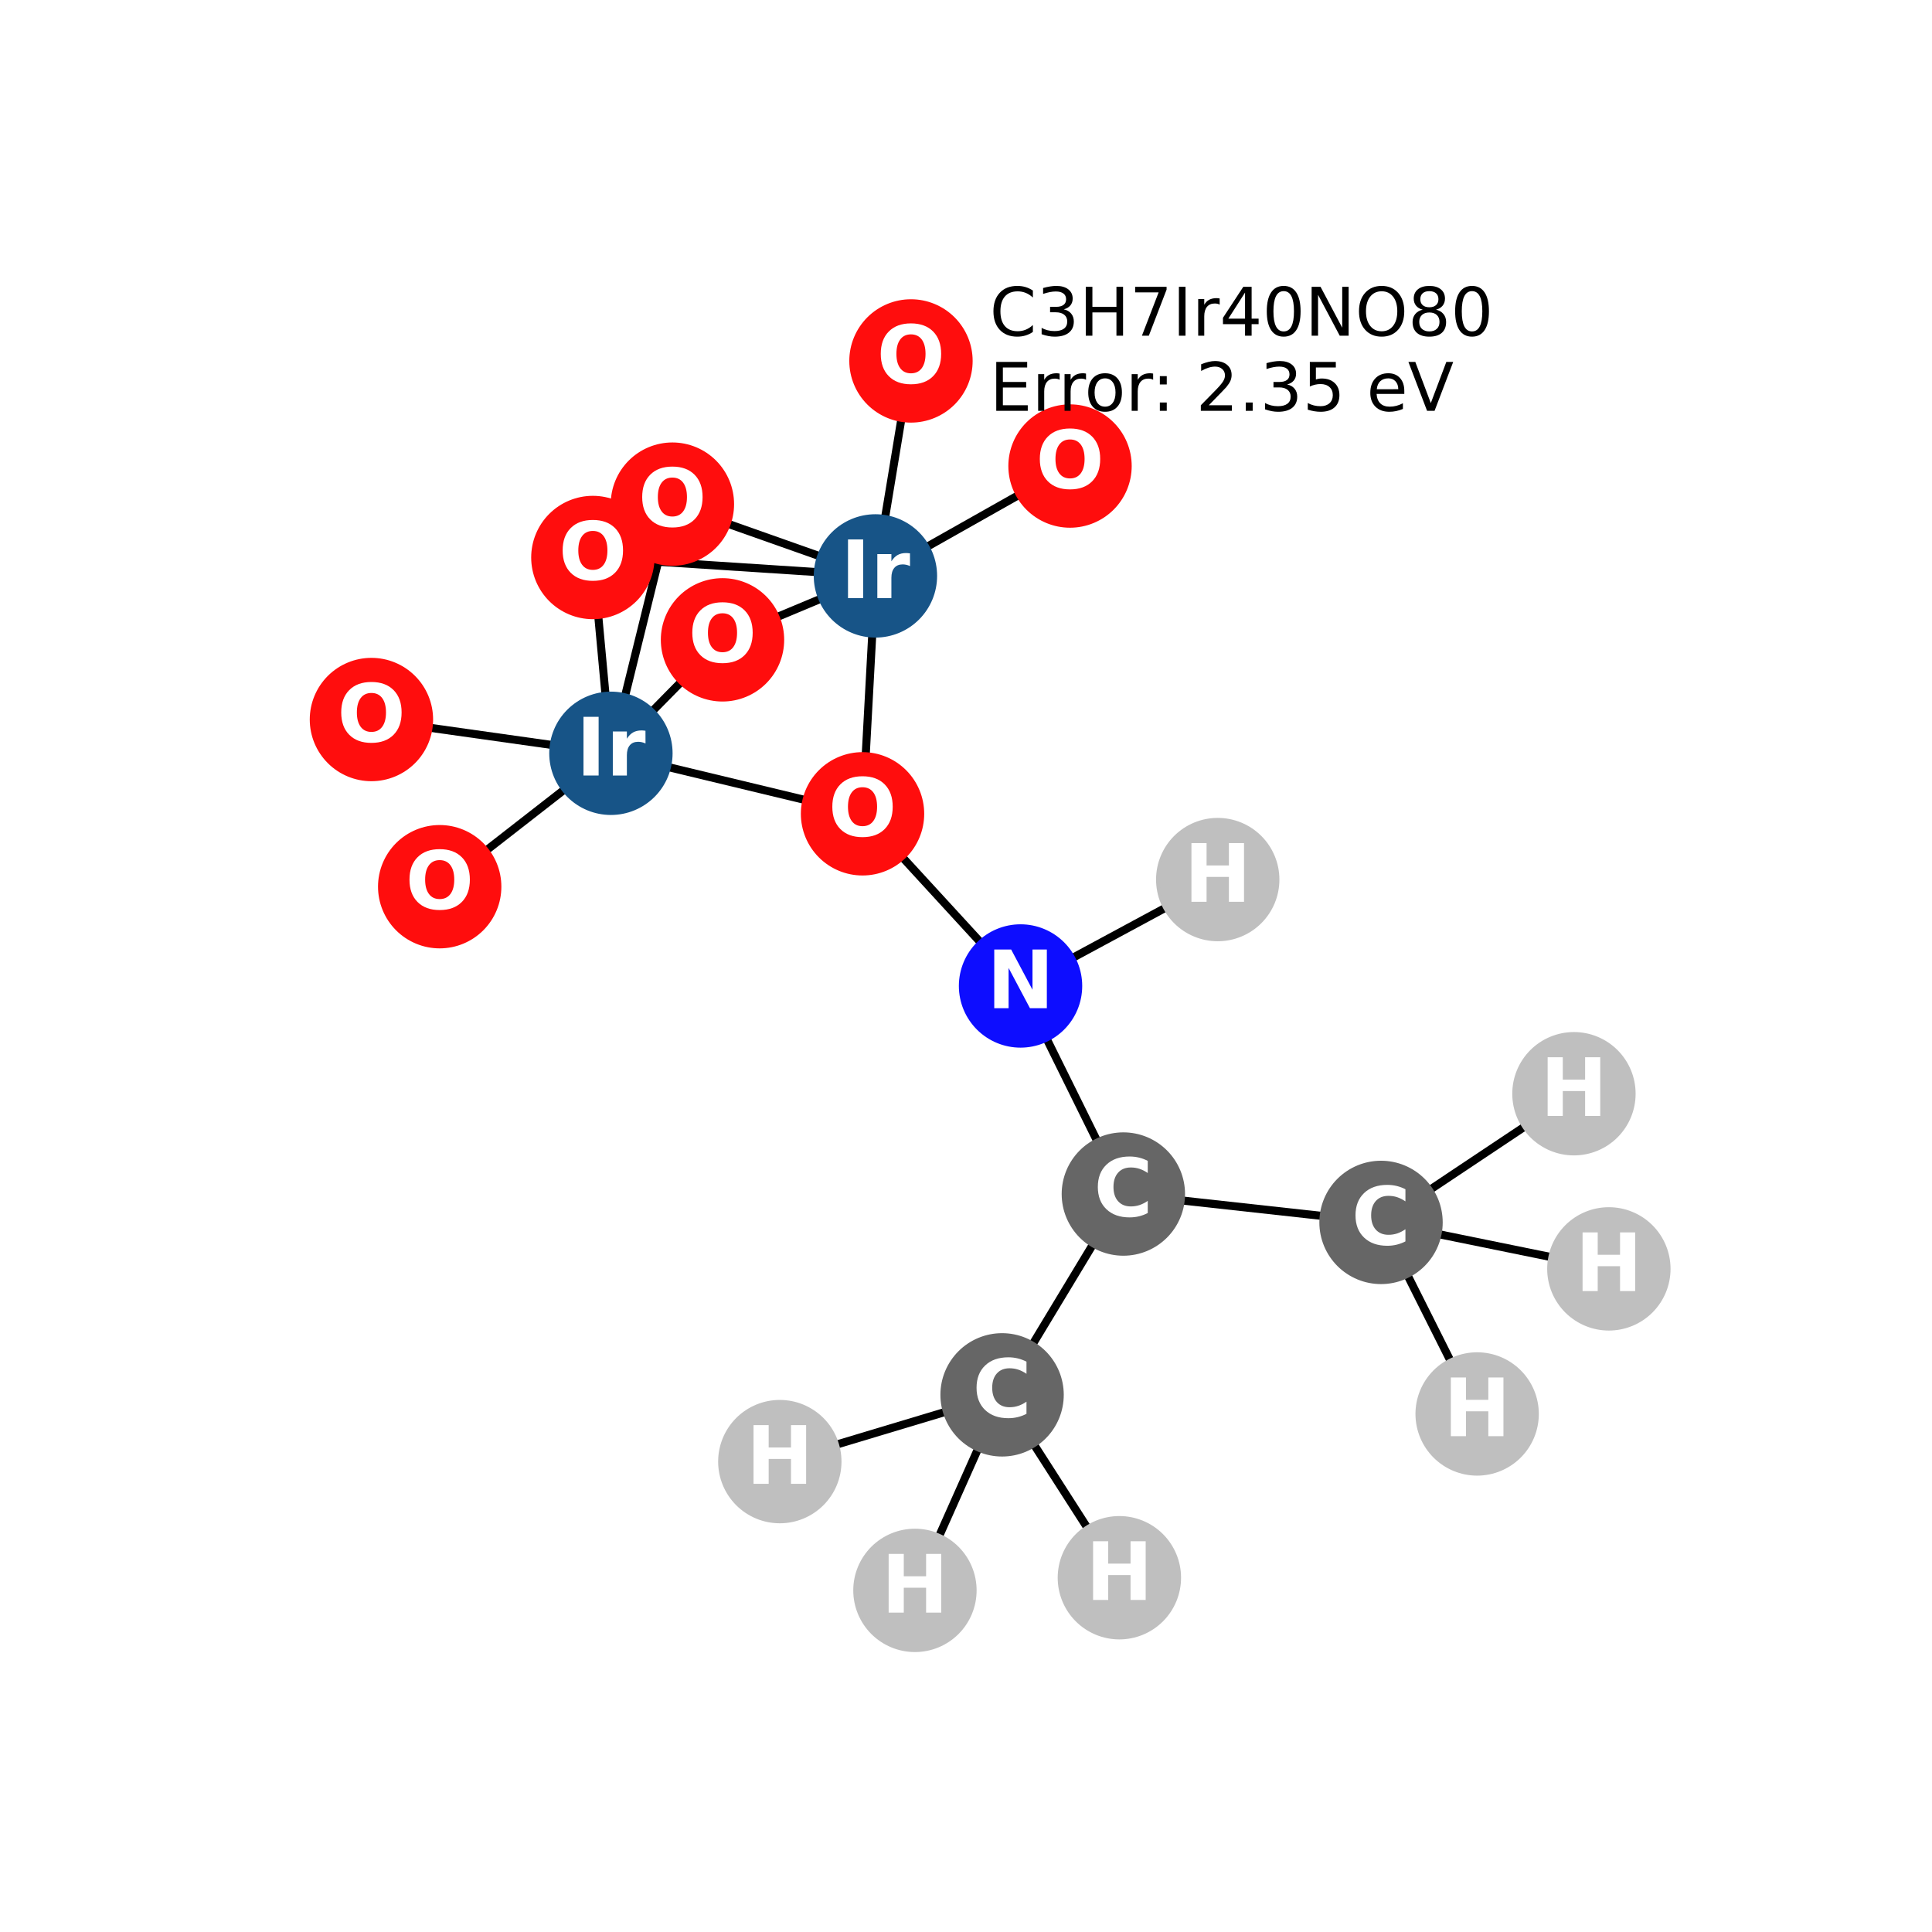
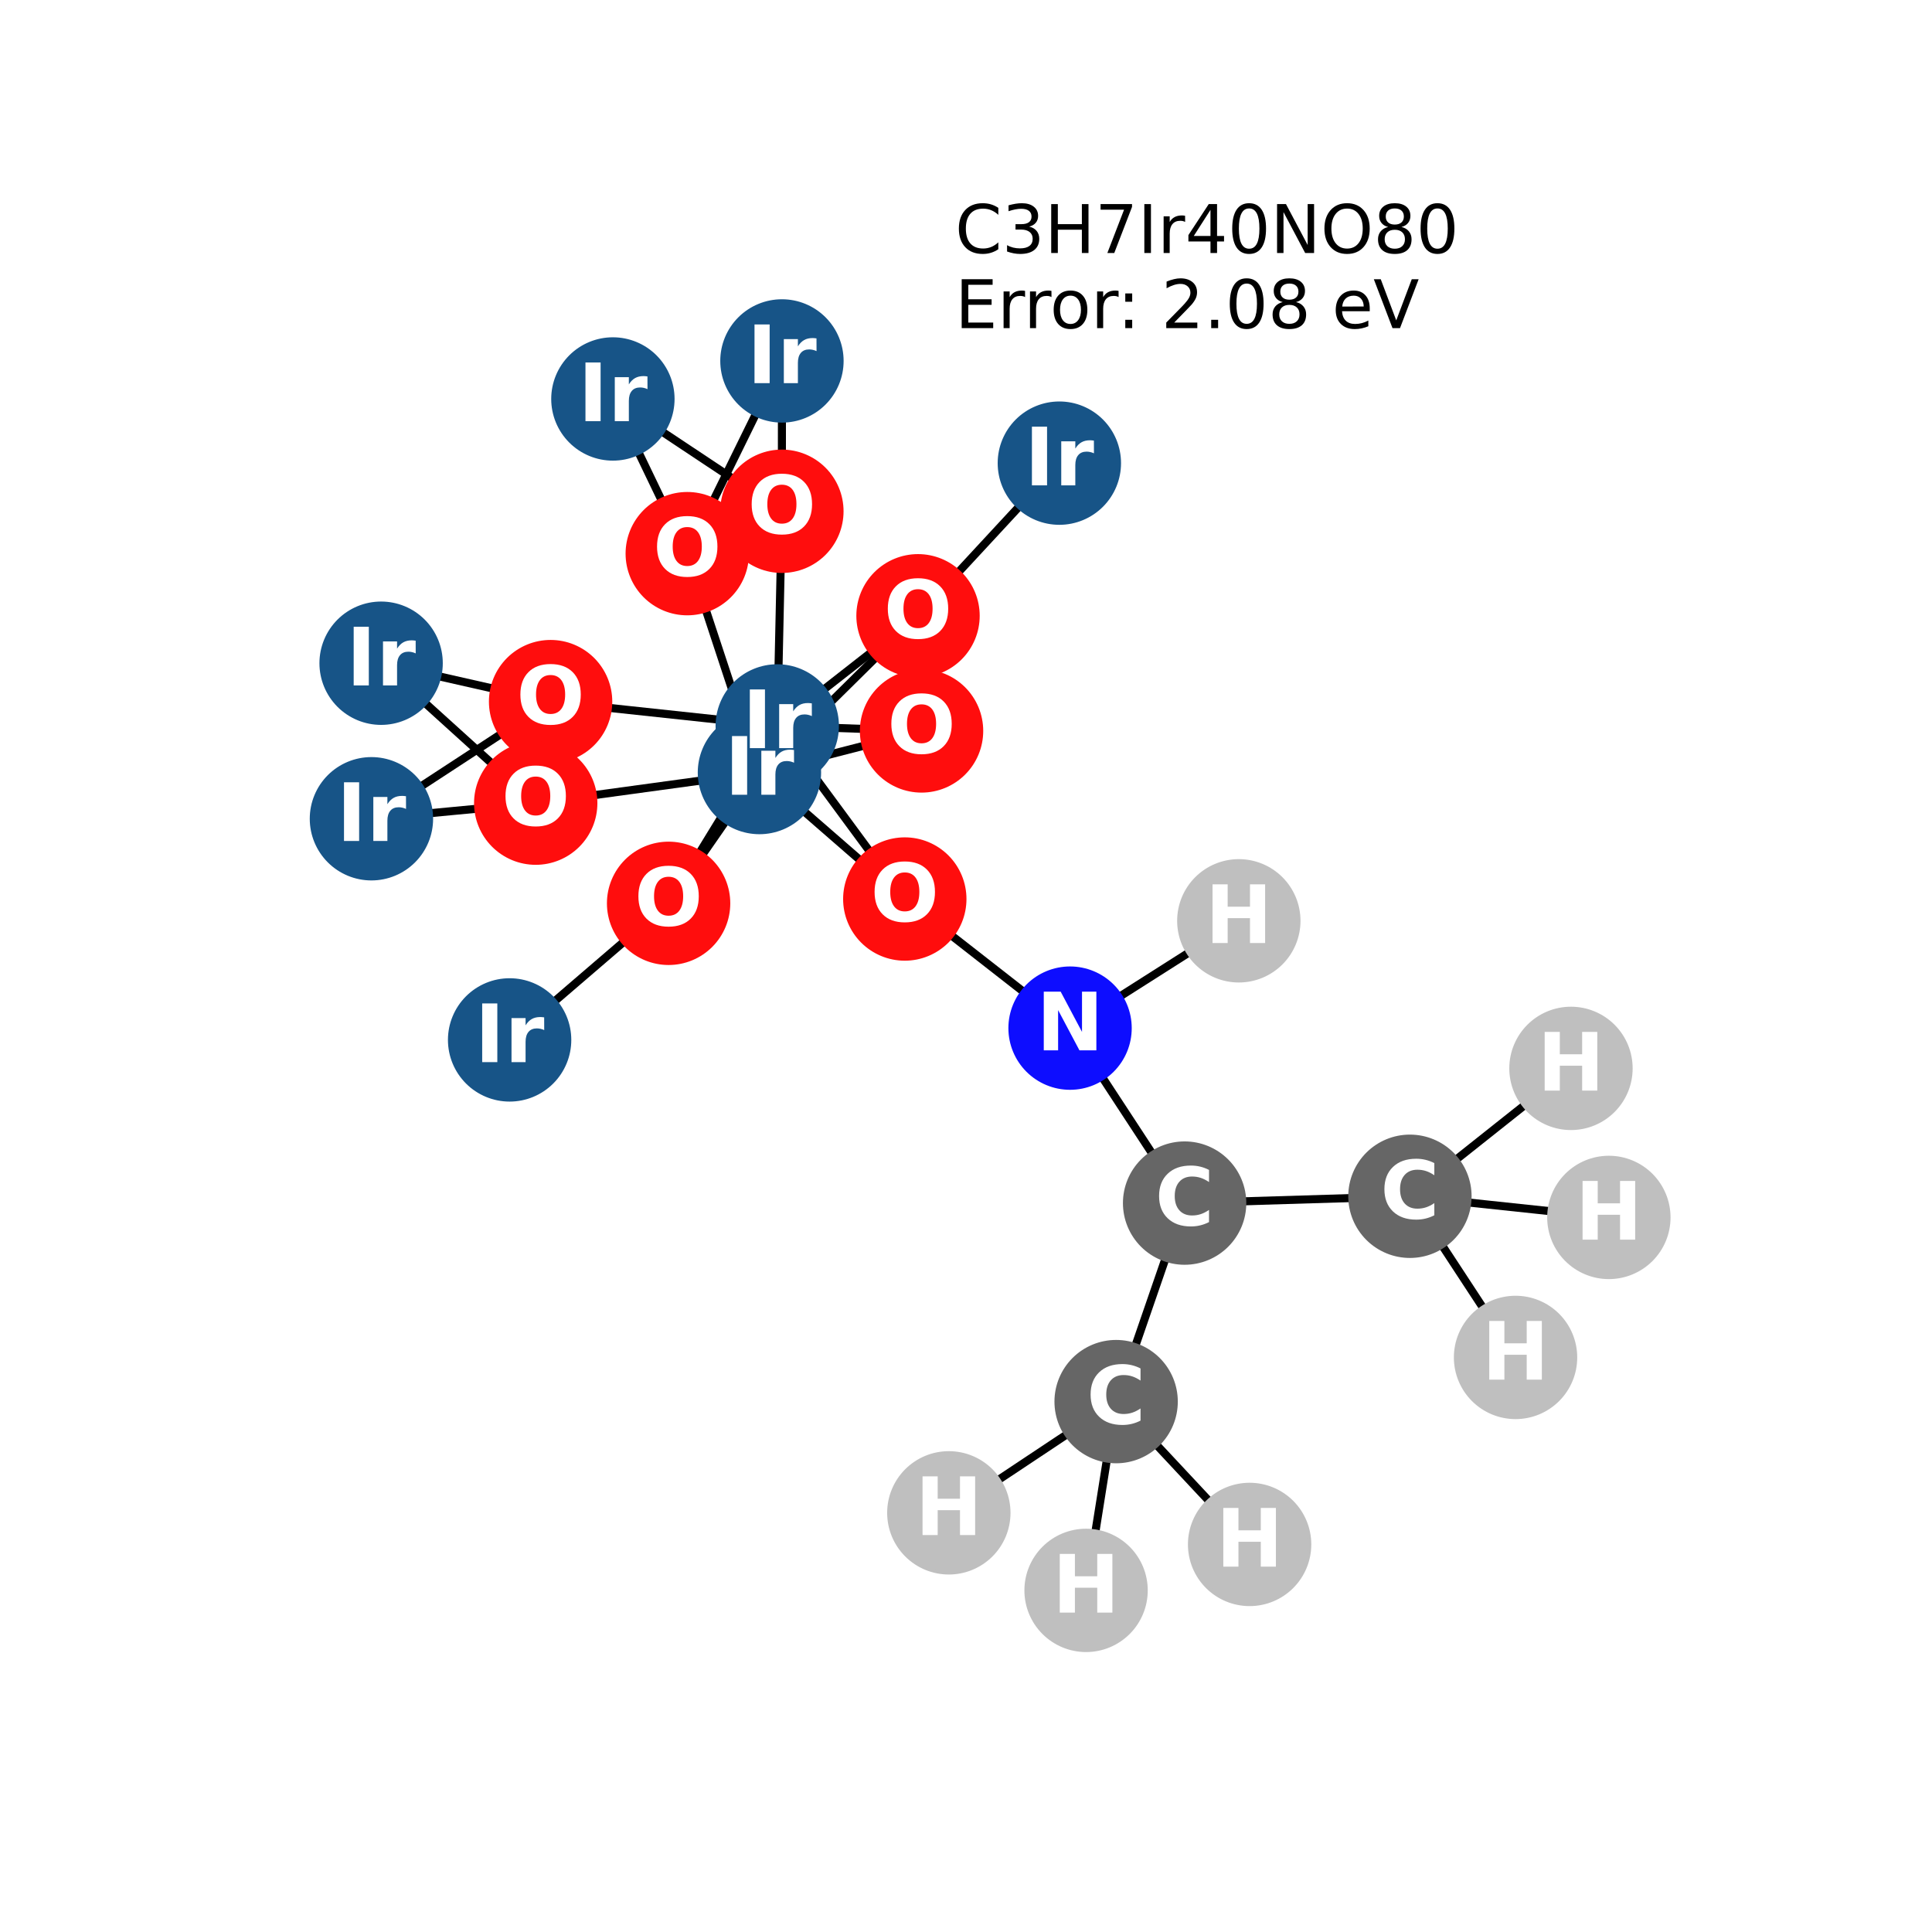
<svg xmlns="http://www.w3.org/2000/svg" xmlns:xlink="http://www.w3.org/1999/xlink" width="288pt" height="288pt" viewBox="0 0 288 288" version="1.1">
  <defs>
    <style type="text/css">*{stroke-linejoin: round; stroke-linecap: butt}</style>
  </defs>
  <g id="figure_1">
    <g id="patch_1">
      <path d="M 0 288  L 288 288  L 288 0  L 0 0  z " style="fill: #ffffff" />
    </g>
    <g id="axes_1">
      <g id="LineCollection_1">
-         <path d="M 234.625 163.04  L 205.868 182.223  " clip-path="url(#pa6d173b5b1)" style="fill: none; stroke: #000000; stroke-width: 1.2" />
-         <path d="M 152.13 146.977  L 128.576 121.313  " clip-path="url(#pa6d173b5b1)" style="fill: none; stroke: #000000; stroke-width: 1.2" />
-         <path d="M 152.13 146.977  L 167.457 177.993  " clip-path="url(#pa6d173b5b1)" style="fill: none; stroke: #000000; stroke-width: 1.2" />
-         <path d="M 152.13 146.977  L 181.525 131.117  " clip-path="url(#pa6d173b5b1)" style="fill: none; stroke: #000000; stroke-width: 1.2" />
-         <path d="M 100.234 75.151  L 130.499 85.85  " clip-path="url(#pa6d173b5b1)" style="fill: none; stroke: #000000; stroke-width: 1.2" />
-         <path d="M 100.234 75.151  L 91.068 112.293  " clip-path="url(#pa6d173b5b1)" style="fill: none; stroke: #000000; stroke-width: 1.2" />
-         <path d="M 107.702 95.381  L 130.499 85.85  " clip-path="url(#pa6d173b5b1)" style="fill: none; stroke: #000000; stroke-width: 1.2" />
-         <path d="M 107.702 95.381  L 91.068 112.293  " clip-path="url(#pa6d173b5b1)" style="fill: none; stroke: #000000; stroke-width: 1.2" />
-         <path d="M 135.797 53.804  L 130.499 85.85  " clip-path="url(#pa6d173b5b1)" style="fill: none; stroke: #000000; stroke-width: 1.2" />
-         <path d="M 130.499 85.85  L 159.507 69.472  " clip-path="url(#pa6d173b5b1)" style="fill: none; stroke: #000000; stroke-width: 1.2" />
-         <path d="M 130.499 85.85  L 88.377 83.106  " clip-path="url(#pa6d173b5b1)" style="fill: none; stroke: #000000; stroke-width: 1.2" />
-         <path d="M 130.499 85.85  L 128.576 121.313  " clip-path="url(#pa6d173b5b1)" style="fill: none; stroke: #000000; stroke-width: 1.2" />
-         <path d="M 55.369 107.259  L 91.068 112.293  " clip-path="url(#pa6d173b5b1)" style="fill: none; stroke: #000000; stroke-width: 1.2" />
-         <path d="M 91.068 112.293  L 88.377 83.106  " clip-path="url(#pa6d173b5b1)" style="fill: none; stroke: #000000; stroke-width: 1.2" />
-         <path d="M 91.068 112.293  L 128.576 121.313  " clip-path="url(#pa6d173b5b1)" style="fill: none; stroke: #000000; stroke-width: 1.2" />
-         <path d="M 91.068 112.293  L 65.544 132.179  " clip-path="url(#pa6d173b5b1)" style="fill: none; stroke: #000000; stroke-width: 1.2" />
-         <path d="M 167.457 177.993  L 149.379 207.927  " clip-path="url(#pa6d173b5b1)" style="fill: none; stroke: #000000; stroke-width: 1.2" />
-         <path d="M 167.457 177.993  L 205.868 182.223  " clip-path="url(#pa6d173b5b1)" style="fill: none; stroke: #000000; stroke-width: 1.2" />
-         <path d="M 149.379 207.927  L 116.246 217.88  " clip-path="url(#pa6d173b5b1)" style="fill: none; stroke: #000000; stroke-width: 1.2" />
-         <path d="M 149.379 207.927  L 136.388 237.076  " clip-path="url(#pa6d173b5b1)" style="fill: none; stroke: #000000; stroke-width: 1.2" />
-         <path d="M 149.379 207.927  L 166.863 235.19  " clip-path="url(#pa6d173b5b1)" style="fill: none; stroke: #000000; stroke-width: 1.2" />
-         <path d="M 205.868 182.223  L 220.195 210.777  " clip-path="url(#pa6d173b5b1)" style="fill: none; stroke: #000000; stroke-width: 1.2" />
-         <path d="M 205.868 182.223  L 239.831 189.149  " clip-path="url(#pa6d173b5b1)" style="fill: none; stroke: #000000; stroke-width: 1.2" />
+         <path d="M 234.182 159.262  L 210.176 178.327  " clip-path="url(#pff1f8da756)" style="fill: none; stroke: #000000; stroke-width: 1.2" />
+         <path d="M 159.512 153.262  L 134.876 134.016  " clip-path="url(#pff1f8da756)" style="fill: none; stroke: #000000; stroke-width: 1.2" />
+         <path d="M 159.512 153.262  L 176.588 179.343  " clip-path="url(#pff1f8da756)" style="fill: none; stroke: #000000; stroke-width: 1.2" />
+         <path d="M 159.512 153.262  L 184.669 137.264  " clip-path="url(#pff1f8da756)" style="fill: none; stroke: #000000; stroke-width: 1.2" />
+         <path d="M 136.848 91.793  L 157.916 69.04  " clip-path="url(#pff1f8da756)" style="fill: none; stroke: #000000; stroke-width: 1.2" />
+         <path d="M 136.848 91.793  L 115.864 108.212  " clip-path="url(#pff1f8da756)" style="fill: none; stroke: #000000; stroke-width: 1.2" />
+         <path d="M 136.848 91.793  L 113.207 115.161  " clip-path="url(#pff1f8da756)" style="fill: none; stroke: #000000; stroke-width: 1.2" />
+         <path d="M 116.563 53.804  L 116.554 76.215  " clip-path="url(#pff1f8da756)" style="fill: none; stroke: #000000; stroke-width: 1.2" />
+         <path d="M 116.563 53.804  L 102.448 82.532  " clip-path="url(#pff1f8da756)" style="fill: none; stroke: #000000; stroke-width: 1.2" />
+         <path d="M 137.374 108.959  L 115.864 108.212  " clip-path="url(#pff1f8da756)" style="fill: none; stroke: #000000; stroke-width: 1.2" />
+         <path d="M 137.374 108.959  L 113.207 115.161  " clip-path="url(#pff1f8da756)" style="fill: none; stroke: #000000; stroke-width: 1.2" />
+         <path d="M 56.812 98.865  L 82.076 104.589  " clip-path="url(#pff1f8da756)" style="fill: none; stroke: #000000; stroke-width: 1.2" />
+         <path d="M 56.812 98.865  L 79.858 119.724  " clip-path="url(#pff1f8da756)" style="fill: none; stroke: #000000; stroke-width: 1.2" />
+         <path d="M 82.076 104.589  L 115.864 108.212  " clip-path="url(#pff1f8da756)" style="fill: none; stroke: #000000; stroke-width: 1.2" />
+         <path d="M 82.076 104.589  L 55.369 122.051  " clip-path="url(#pff1f8da756)" style="fill: none; stroke: #000000; stroke-width: 1.2" />
+         <path d="M 115.864 108.212  L 116.554 76.215  " clip-path="url(#pff1f8da756)" style="fill: none; stroke: #000000; stroke-width: 1.2" />
+         <path d="M 115.864 108.212  L 99.667 134.658  " clip-path="url(#pff1f8da756)" style="fill: none; stroke: #000000; stroke-width: 1.2" />
+         <path d="M 115.864 108.212  L 134.876 134.016  " clip-path="url(#pff1f8da756)" style="fill: none; stroke: #000000; stroke-width: 1.2" />
+         <path d="M 91.363 59.473  L 116.554 76.215  " clip-path="url(#pff1f8da756)" style="fill: none; stroke: #000000; stroke-width: 1.2" />
+         <path d="M 91.363 59.473  L 102.448 82.532  " clip-path="url(#pff1f8da756)" style="fill: none; stroke: #000000; stroke-width: 1.2" />
+         <path d="M 102.448 82.532  L 113.207 115.161  " clip-path="url(#pff1f8da756)" style="fill: none; stroke: #000000; stroke-width: 1.2" />
+         <path d="M 75.968 155.018  L 99.667 134.658  " clip-path="url(#pff1f8da756)" style="fill: none; stroke: #000000; stroke-width: 1.2" />
+         <path d="M 55.369 122.051  L 79.858 119.724  " clip-path="url(#pff1f8da756)" style="fill: none; stroke: #000000; stroke-width: 1.2" />
+         <path d="M 113.207 115.161  L 99.667 134.658  " clip-path="url(#pff1f8da756)" style="fill: none; stroke: #000000; stroke-width: 1.2" />
+         <path d="M 113.207 115.161  L 134.876 134.016  " clip-path="url(#pff1f8da756)" style="fill: none; stroke: #000000; stroke-width: 1.2" />
+         <path d="M 113.207 115.161  L 79.858 119.724  " clip-path="url(#pff1f8da756)" style="fill: none; stroke: #000000; stroke-width: 1.2" />
+         <path d="M 176.588 179.343  L 166.379 208.936  " clip-path="url(#pff1f8da756)" style="fill: none; stroke: #000000; stroke-width: 1.2" />
+         <path d="M 176.588 179.343  L 210.176 178.327  " clip-path="url(#pff1f8da756)" style="fill: none; stroke: #000000; stroke-width: 1.2" />
+         <path d="M 166.379 208.936  L 141.441 225.517  " clip-path="url(#pff1f8da756)" style="fill: none; stroke: #000000; stroke-width: 1.2" />
+         <path d="M 166.379 208.936  L 161.899 237.076  " clip-path="url(#pff1f8da756)" style="fill: none; stroke: #000000; stroke-width: 1.2" />
+         <path d="M 166.379 208.936  L 186.277 230.226  " clip-path="url(#pff1f8da756)" style="fill: none; stroke: #000000; stroke-width: 1.2" />
+         <path d="M 210.176 178.327  L 225.92 202.35  " clip-path="url(#pff1f8da756)" style="fill: none; stroke: #000000; stroke-width: 1.2" />
+         <path d="M 210.176 178.327  L 239.831 181.48  " clip-path="url(#pff1f8da756)" style="fill: none; stroke: #000000; stroke-width: 1.2" />
      </g>
      <g id="PathCollection_1">
        <defs>
-           <path id="C0_0_21305df668" d="M 0 8.944  C 2.372 8.944 4.647 8.002 6.325 6.325  C 8.002 4.647 8.944 2.372 8.944 -0  C 8.944 -2.372 8.002 -4.647 6.325 -6.325  C 4.647 -8.002 2.372 -8.944 0 -8.944  C -2.372 -8.944 -4.647 -8.002 -6.325 -6.325  C -8.002 -4.647 -8.944 -2.372 -8.944 0  C -8.944 2.372 -8.002 4.647 -6.325 6.325  C -4.647 8.002 -2.372 8.944 0 8.944  z " />
+           <path id="C0_0_b7a4afcf08" d="M 0 8.944  C 2.372 8.944 4.647 8.002 6.325 6.325  C 8.002 4.647 8.944 2.372 8.944 -0  C 8.944 -2.372 8.002 -4.647 6.325 -6.325  C 4.647 -8.002 2.372 -8.944 0 -8.944  C -2.372 -8.944 -4.647 -8.002 -6.325 -6.325  C -8.002 -4.647 -8.944 -2.372 -8.944 0  C -8.944 2.372 -8.002 4.647 -6.325 6.325  C -4.647 8.002 -2.372 8.944 0 8.944  z " />
        </defs>
-         <g clip-path="url(#pa6d173b5b1)">
-           <use xlink:href="#C0_0_21305df668" x="234.625" y="163.04" style="fill: #bfbfbf; stroke: #bfbfbf; stroke-width: 0.5" />
-         </g>
-         <g clip-path="url(#pa6d173b5b1)">
-           <use xlink:href="#C0_0_21305df668" x="152.13" y="146.977" style="fill: #0d0dff; stroke: #0d0dff; stroke-width: 0.5" />
-         </g>
-         <g clip-path="url(#pa6d173b5b1)">
-           <use xlink:href="#C0_0_21305df668" x="181.525" y="131.117" style="fill: #bfbfbf; stroke: #bfbfbf; stroke-width: 0.5" />
-         </g>
-         <g clip-path="url(#pa6d173b5b1)">
-           <use xlink:href="#C0_0_21305df668" x="100.234" y="75.151" style="fill: #ff0d0d; stroke: #ff0d0d; stroke-width: 0.5" />
-         </g>
-         <g clip-path="url(#pa6d173b5b1)">
-           <use xlink:href="#C0_0_21305df668" x="107.702" y="95.381" style="fill: #ff0d0d; stroke: #ff0d0d; stroke-width: 0.5" />
-         </g>
-         <g clip-path="url(#pa6d173b5b1)">
-           <use xlink:href="#C0_0_21305df668" x="135.797" y="53.804" style="fill: #ff0d0d; stroke: #ff0d0d; stroke-width: 0.5" />
-         </g>
-         <g clip-path="url(#pa6d173b5b1)">
-           <use xlink:href="#C0_0_21305df668" x="130.499" y="85.85" style="fill: #175487; stroke: #175487; stroke-width: 0.5" />
-         </g>
-         <g clip-path="url(#pa6d173b5b1)">
-           <use xlink:href="#C0_0_21305df668" x="55.369" y="107.259" style="fill: #ff0d0d; stroke: #ff0d0d; stroke-width: 0.5" />
-         </g>
-         <g clip-path="url(#pa6d173b5b1)">
-           <use xlink:href="#C0_0_21305df668" x="91.068" y="112.293" style="fill: #175487; stroke: #175487; stroke-width: 0.5" />
-         </g>
-         <g clip-path="url(#pa6d173b5b1)">
-           <use xlink:href="#C0_0_21305df668" x="88.377" y="83.106" style="fill: #ff0d0d; stroke: #ff0d0d; stroke-width: 0.5" />
-         </g>
-         <g clip-path="url(#pa6d173b5b1)">
-           <use xlink:href="#C0_0_21305df668" x="128.576" y="121.313" style="fill: #ff0d0d; stroke: #ff0d0d; stroke-width: 0.5" />
-         </g>
-         <g clip-path="url(#pa6d173b5b1)">
-           <use xlink:href="#C0_0_21305df668" x="159.507" y="69.472" style="fill: #ff0d0d; stroke: #ff0d0d; stroke-width: 0.5" />
-         </g>
-         <g clip-path="url(#pa6d173b5b1)">
-           <use xlink:href="#C0_0_21305df668" x="65.544" y="132.179" style="fill: #ff0d0d; stroke: #ff0d0d; stroke-width: 0.5" />
-         </g>
-         <g clip-path="url(#pa6d173b5b1)">
-           <use xlink:href="#C0_0_21305df668" x="167.457" y="177.993" style="fill: #666666; stroke: #666666; stroke-width: 0.5" />
-         </g>
-         <g clip-path="url(#pa6d173b5b1)">
-           <use xlink:href="#C0_0_21305df668" x="149.379" y="207.927" style="fill: #666666; stroke: #666666; stroke-width: 0.5" />
-         </g>
-         <g clip-path="url(#pa6d173b5b1)">
-           <use xlink:href="#C0_0_21305df668" x="205.868" y="182.223" style="fill: #666666; stroke: #666666; stroke-width: 0.5" />
-         </g>
-         <g clip-path="url(#pa6d173b5b1)">
-           <use xlink:href="#C0_0_21305df668" x="116.246" y="217.88" style="fill: #bfbfbf; stroke: #bfbfbf; stroke-width: 0.5" />
-         </g>
-         <g clip-path="url(#pa6d173b5b1)">
-           <use xlink:href="#C0_0_21305df668" x="136.388" y="237.076" style="fill: #bfbfbf; stroke: #bfbfbf; stroke-width: 0.5" />
-         </g>
-         <g clip-path="url(#pa6d173b5b1)">
-           <use xlink:href="#C0_0_21305df668" x="166.863" y="235.19" style="fill: #bfbfbf; stroke: #bfbfbf; stroke-width: 0.5" />
-         </g>
-         <g clip-path="url(#pa6d173b5b1)">
-           <use xlink:href="#C0_0_21305df668" x="220.195" y="210.777" style="fill: #bfbfbf; stroke: #bfbfbf; stroke-width: 0.5" />
-         </g>
-         <g clip-path="url(#pa6d173b5b1)">
-           <use xlink:href="#C0_0_21305df668" x="239.831" y="189.149" style="fill: #bfbfbf; stroke: #bfbfbf; stroke-width: 0.5" />
+         <g clip-path="url(#pff1f8da756)">
+           <use xlink:href="#C0_0_b7a4afcf08" x="234.182" y="159.262" style="fill: #bfbfbf; stroke: #bfbfbf; stroke-width: 0.5" />
+         </g>
+         <g clip-path="url(#pff1f8da756)">
+           <use xlink:href="#C0_0_b7a4afcf08" x="159.512" y="153.262" style="fill: #0d0dff; stroke: #0d0dff; stroke-width: 0.5" />
+         </g>
+         <g clip-path="url(#pff1f8da756)">
+           <use xlink:href="#C0_0_b7a4afcf08" x="184.669" y="137.264" style="fill: #bfbfbf; stroke: #bfbfbf; stroke-width: 0.5" />
+         </g>
+         <g clip-path="url(#pff1f8da756)">
+           <use xlink:href="#C0_0_b7a4afcf08" x="136.848" y="91.793" style="fill: #ff0d0d; stroke: #ff0d0d; stroke-width: 0.5" />
+         </g>
+         <g clip-path="url(#pff1f8da756)">
+           <use xlink:href="#C0_0_b7a4afcf08" x="116.563" y="53.804" style="fill: #175487; stroke: #175487; stroke-width: 0.5" />
+         </g>
+         <g clip-path="url(#pff1f8da756)">
+           <use xlink:href="#C0_0_b7a4afcf08" x="137.374" y="108.959" style="fill: #ff0d0d; stroke: #ff0d0d; stroke-width: 0.5" />
+         </g>
+         <g clip-path="url(#pff1f8da756)">
+           <use xlink:href="#C0_0_b7a4afcf08" x="157.916" y="69.04" style="fill: #175487; stroke: #175487; stroke-width: 0.5" />
+         </g>
+         <g clip-path="url(#pff1f8da756)">
+           <use xlink:href="#C0_0_b7a4afcf08" x="56.812" y="98.865" style="fill: #175487; stroke: #175487; stroke-width: 0.5" />
+         </g>
+         <g clip-path="url(#pff1f8da756)">
+           <use xlink:href="#C0_0_b7a4afcf08" x="82.076" y="104.589" style="fill: #ff0d0d; stroke: #ff0d0d; stroke-width: 0.5" />
+         </g>
+         <g clip-path="url(#pff1f8da756)">
+           <use xlink:href="#C0_0_b7a4afcf08" x="115.864" y="108.212" style="fill: #175487; stroke: #175487; stroke-width: 0.5" />
+         </g>
+         <g clip-path="url(#pff1f8da756)">
+           <use xlink:href="#C0_0_b7a4afcf08" x="91.363" y="59.473" style="fill: #175487; stroke: #175487; stroke-width: 0.5" />
+         </g>
+         <g clip-path="url(#pff1f8da756)">
+           <use xlink:href="#C0_0_b7a4afcf08" x="102.448" y="82.532" style="fill: #ff0d0d; stroke: #ff0d0d; stroke-width: 0.5" />
+         </g>
+         <g clip-path="url(#pff1f8da756)">
+           <use xlink:href="#C0_0_b7a4afcf08" x="75.968" y="155.018" style="fill: #175487; stroke: #175487; stroke-width: 0.5" />
+         </g>
+         <g clip-path="url(#pff1f8da756)">
+           <use xlink:href="#C0_0_b7a4afcf08" x="55.369" y="122.051" style="fill: #175487; stroke: #175487; stroke-width: 0.5" />
+         </g>
+         <g clip-path="url(#pff1f8da756)">
+           <use xlink:href="#C0_0_b7a4afcf08" x="113.207" y="115.161" style="fill: #175487; stroke: #175487; stroke-width: 0.5" />
+         </g>
+         <g clip-path="url(#pff1f8da756)">
+           <use xlink:href="#C0_0_b7a4afcf08" x="99.667" y="134.658" style="fill: #ff0d0d; stroke: #ff0d0d; stroke-width: 0.5" />
+         </g>
+         <g clip-path="url(#pff1f8da756)">
+           <use xlink:href="#C0_0_b7a4afcf08" x="134.876" y="134.016" style="fill: #ff0d0d; stroke: #ff0d0d; stroke-width: 0.5" />
+         </g>
+         <g clip-path="url(#pff1f8da756)">
+           <use xlink:href="#C0_0_b7a4afcf08" x="116.554" y="76.215" style="fill: #ff0d0d; stroke: #ff0d0d; stroke-width: 0.5" />
+         </g>
+         <g clip-path="url(#pff1f8da756)">
+           <use xlink:href="#C0_0_b7a4afcf08" x="79.858" y="119.724" style="fill: #ff0d0d; stroke: #ff0d0d; stroke-width: 0.5" />
+         </g>
+         <g clip-path="url(#pff1f8da756)">
+           <use xlink:href="#C0_0_b7a4afcf08" x="176.588" y="179.343" style="fill: #666666; stroke: #666666; stroke-width: 0.5" />
+         </g>
+         <g clip-path="url(#pff1f8da756)">
+           <use xlink:href="#C0_0_b7a4afcf08" x="166.379" y="208.936" style="fill: #666666; stroke: #666666; stroke-width: 0.5" />
+         </g>
+         <g clip-path="url(#pff1f8da756)">
+           <use xlink:href="#C0_0_b7a4afcf08" x="210.176" y="178.327" style="fill: #666666; stroke: #666666; stroke-width: 0.5" />
+         </g>
+         <g clip-path="url(#pff1f8da756)">
+           <use xlink:href="#C0_0_b7a4afcf08" x="141.441" y="225.517" style="fill: #bfbfbf; stroke: #bfbfbf; stroke-width: 0.5" />
+         </g>
+         <g clip-path="url(#pff1f8da756)">
+           <use xlink:href="#C0_0_b7a4afcf08" x="161.899" y="237.076" style="fill: #bfbfbf; stroke: #bfbfbf; stroke-width: 0.5" />
+         </g>
+         <g clip-path="url(#pff1f8da756)">
+           <use xlink:href="#C0_0_b7a4afcf08" x="186.277" y="230.226" style="fill: #bfbfbf; stroke: #bfbfbf; stroke-width: 0.5" />
+         </g>
+         <g clip-path="url(#pff1f8da756)">
+           <use xlink:href="#C0_0_b7a4afcf08" x="225.92" y="202.35" style="fill: #bfbfbf; stroke: #bfbfbf; stroke-width: 0.5" />
+         </g>
+         <g clip-path="url(#pff1f8da756)">
+           <use xlink:href="#C0_0_b7a4afcf08" x="239.831" y="181.48" style="fill: #bfbfbf; stroke: #bfbfbf; stroke-width: 0.5" />
        </g>
      </g>
      <g id="text_1">
-         <g clip-path="url(#pa6d173b5b1)">
-           <g style="fill: #ffffff" transform="translate(229.6037 166.3509) scale(0.12 -0.12)">
+         <g clip-path="url(#pff1f8da756)">
+           <g style="fill: #ffffff" transform="translate(229.1611 162.5733) scale(0.12 -0.12)">
            <defs>
              <path id="DejaVuSans-Bold-48" d="M 588 4666  L 1791 4666  L 1791 2888  L 3566 2888  L 3566 4666  L 4769 4666  L 4769 0  L 3566 0  L 3566 1978  L 1791 1978  L 1791 0  L 588 0  L 588 4666  z " transform="scale(0.015625)" />
            </defs>
            <use xlink:href="#DejaVuSans-Bold-48" />
          </g>
        </g>
      </g>
      <g id="text_2">
-         <g clip-path="url(#pa6d173b5b1)">
-           <g style="fill: #ffffff" transform="translate(147.1091 150.2879) scale(0.12 -0.12)">
+         <g clip-path="url(#pff1f8da756)">
+           <g style="fill: #ffffff" transform="translate(154.4907 156.5736) scale(0.12 -0.12)">
            <defs>
              <path id="DejaVuSans-Bold-4e" d="M 588 4666  L 1931 4666  L 3628 1466  L 3628 4666  L 4769 4666  L 4769 0  L 3425 0  L 1728 3200  L 1728 0  L 588 0  L 588 4666  z " transform="scale(0.015625)" />
            </defs>
            <use xlink:href="#DejaVuSans-Bold-4e" />
          </g>
        </g>
      </g>
      <g id="text_3">
-         <g clip-path="url(#pa6d173b5b1)">
-           <g style="fill: #ffffff" transform="translate(176.5034 134.4278) scale(0.12 -0.12)">
+         <g clip-path="url(#pff1f8da756)">
+           <g style="fill: #ffffff" transform="translate(179.6482 140.5752) scale(0.12 -0.12)">
            <use xlink:href="#DejaVuSans-Bold-48" />
          </g>
        </g>
      </g>
      <g id="text_4">
-         <g clip-path="url(#pa6d173b5b1)">
-           <g style="fill: #ffffff" transform="translate(95.13314 78.46231) scale(0.12 -0.12)">
+         <g clip-path="url(#pff1f8da756)">
+           <g style="fill: #ffffff" transform="translate(131.7474 95.10466) scale(0.12 -0.12)">
            <defs>
              <path id="DejaVuSans-Bold-4f" d="M 2719 3878  Q 2169 3878 1866 3472  Q 1563 3066 1563 2328  Q 1563 1594 1866 1187  Q 2169 781 2719 781  Q 3272 781 3575 1187  Q 3878 1594 3878 2328  Q 3878 3066 3575 3472  Q 3272 3878 2719 3878  z M 2719 4750  Q 3844 4750 4481 4106  Q 5119 3463 5119 2328  Q 5119 1197 4481 553  Q 3844 -91 2719 -91  Q 1597 -91 958 553  Q 319 1197 319 2328  Q 319 3463 958 4106  Q 1597 4750 2719 4750  z " transform="scale(0.015625)" />
            </defs>
            <use xlink:href="#DejaVuSans-Bold-4f" />
          </g>
        </g>
      </g>
      <g id="text_5">
-         <g clip-path="url(#pa6d173b5b1)">
-           <g style="fill: #ffffff" transform="translate(102.6015 98.69257) scale(0.12 -0.12)">
-             <use xlink:href="#DejaVuSans-Bold-4f" />
-           </g>
-         </g>
-       </g>
-       <g id="text_6">
-         <g clip-path="url(#pa6d173b5b1)">
-           <g style="fill: #ffffff" transform="translate(130.6962 57.11489) scale(0.12 -0.12)">
-             <use xlink:href="#DejaVuSans-Bold-4f" />
-           </g>
-         </g>
-       </g>
-       <g id="text_7">
-         <g clip-path="url(#pa6d173b5b1)">
-           <g style="fill: #ffffff" transform="translate(125.3082 89.16088) scale(0.12 -0.12)">
+         <g clip-path="url(#pff1f8da756)">
+           <g style="fill: #ffffff" transform="translate(111.3716 57.11489) scale(0.12 -0.12)">
            <defs>
              <path id="DejaVuSans-Bold-49" d="M 588 4666  L 1791 4666  L 1791 0  L 588 0  L 588 4666  z " transform="scale(0.015625)" />
              <path id="DejaVuSans-Bold-72" d="M 3138 2547  Q 2991 2616 2845 2648  Q 2700 2681 2553 2681  Q 2122 2681 1889 2404  Q 1656 2128 1656 1613  L 1656 0  L 538 0  L 538 3500  L 1656 3500  L 1656 2925  Q 1872 3269 2151 3426  Q 2431 3584 2822 3584  Q 2878 3584 2943 3579  Q 3009 3575 3134 3559  L 3138 2547  z " transform="scale(0.015625)" />
            </defs>
            <use xlink:href="#DejaVuSans-Bold-49" />
            <use xlink:href="#DejaVuSans-Bold-72" transform="translate(37.20703 0)" />
          </g>
        </g>
      </g>
+       <g id="text_6">
+         <g clip-path="url(#pff1f8da756)">
+           <g style="fill: #ffffff" transform="translate(132.273 112.2701) scale(0.12 -0.12)">
+             <use xlink:href="#DejaVuSans-Bold-4f" />
+           </g>
+         </g>
+       </g>
+       <g id="text_7">
+         <g clip-path="url(#pff1f8da756)">
+           <g style="fill: #ffffff" transform="translate(152.7247 72.35113) scale(0.12 -0.12)">
+             <use xlink:href="#DejaVuSans-Bold-49" />
+             <use xlink:href="#DejaVuSans-Bold-72" transform="translate(37.20703 0)" />
+           </g>
+         </g>
+       </g>
      <g id="text_8">
-         <g clip-path="url(#pa6d173b5b1)">
-           <g style="fill: #ffffff" transform="translate(50.26766 110.5705) scale(0.12 -0.12)">
-             <use xlink:href="#DejaVuSans-Bold-4f" />
+         <g clip-path="url(#pff1f8da756)">
+           <g style="fill: #ffffff" transform="translate(51.62063 102.1758) scale(0.12 -0.12)">
+             <use xlink:href="#DejaVuSans-Bold-49" />
+             <use xlink:href="#DejaVuSans-Bold-72" transform="translate(37.20703 0)" />
          </g>
        </g>
      </g>
      <g id="text_9">
-         <g clip-path="url(#pa6d173b5b1)">
-           <g style="fill: #ffffff" transform="translate(85.87731 115.6042) scale(0.12 -0.12)">
-             <use xlink:href="#DejaVuSans-Bold-49" />
-             <use xlink:href="#DejaVuSans-Bold-72" transform="translate(37.20703 0)" />
+         <g clip-path="url(#pff1f8da756)">
+           <g style="fill: #ffffff" transform="translate(76.97464 107.9002) scale(0.12 -0.12)">
+             <use xlink:href="#DejaVuSans-Bold-4f" />
          </g>
        </g>
      </g>
      <g id="text_10">
-         <g clip-path="url(#pa6d173b5b1)">
-           <g style="fill: #ffffff" transform="translate(83.27605 86.4175) scale(0.12 -0.12)">
-             <use xlink:href="#DejaVuSans-Bold-4f" />
+         <g clip-path="url(#pff1f8da756)">
+           <g style="fill: #ffffff" transform="translate(110.6733 111.5228) scale(0.12 -0.12)">
+             <use xlink:href="#DejaVuSans-Bold-49" />
+             <use xlink:href="#DejaVuSans-Bold-72" transform="translate(37.20703 0)" />
          </g>
        </g>
      </g>
      <g id="text_11">
-         <g clip-path="url(#pa6d173b5b1)">
-           <g style="fill: #ffffff" transform="translate(123.4749 124.6242) scale(0.12 -0.12)">
-             <use xlink:href="#DejaVuSans-Bold-4f" />
+         <g clip-path="url(#pff1f8da756)">
+           <g style="fill: #ffffff" transform="translate(86.17203 62.78431) scale(0.12 -0.12)">
+             <use xlink:href="#DejaVuSans-Bold-49" />
+             <use xlink:href="#DejaVuSans-Bold-72" transform="translate(37.20703 0)" />
          </g>
        </g>
      </g>
      <g id="text_12">
-         <g clip-path="url(#pa6d173b5b1)">
-           <g style="fill: #ffffff" transform="translate(154.4059 72.78288) scale(0.12 -0.12)">
+         <g clip-path="url(#pff1f8da756)">
+           <g style="fill: #ffffff" transform="translate(97.34673 85.84373) scale(0.12 -0.12)">
            <use xlink:href="#DejaVuSans-Bold-4f" />
          </g>
        </g>
      </g>
      <g id="text_13">
-         <g clip-path="url(#pa6d173b5b1)">
-           <g style="fill: #ffffff" transform="translate(60.44341 135.4899) scale(0.12 -0.12)">
-             <use xlink:href="#DejaVuSans-Bold-4f" />
+         <g clip-path="url(#pff1f8da756)">
+           <g style="fill: #ffffff" transform="translate(70.77689 158.3288) scale(0.12 -0.12)">
+             <use xlink:href="#DejaVuSans-Bold-49" />
+             <use xlink:href="#DejaVuSans-Bold-72" transform="translate(37.20703 0)" />
          </g>
        </g>
      </g>
      <g id="text_14">
-         <g clip-path="url(#pa6d173b5b1)">
-           <g style="fill: #ffffff" transform="translate(163.0533 181.3047) scale(0.12 -0.12)">
+         <g clip-path="url(#pff1f8da756)">
+           <g style="fill: #ffffff" transform="translate(50.17766 125.3625) scale(0.12 -0.12)">
+             <use xlink:href="#DejaVuSans-Bold-49" />
+             <use xlink:href="#DejaVuSans-Bold-72" transform="translate(37.20703 0)" />
+           </g>
+         </g>
+       </g>
+       <g id="text_15">
+         <g clip-path="url(#pff1f8da756)">
+           <g style="fill: #ffffff" transform="translate(108.0165 118.4723) scale(0.12 -0.12)">
+             <use xlink:href="#DejaVuSans-Bold-49" />
+             <use xlink:href="#DejaVuSans-Bold-72" transform="translate(37.20703 0)" />
+           </g>
+         </g>
+       </g>
+       <g id="text_16">
+         <g clip-path="url(#pff1f8da756)">
+           <g style="fill: #ffffff" transform="translate(94.5661 137.9697) scale(0.12 -0.12)">
+             <use xlink:href="#DejaVuSans-Bold-4f" />
+           </g>
+         </g>
+       </g>
+       <g id="text_17">
+         <g clip-path="url(#pff1f8da756)">
+           <g style="fill: #ffffff" transform="translate(129.7752 137.3276) scale(0.12 -0.12)">
+             <use xlink:href="#DejaVuSans-Bold-4f" />
+           </g>
+         </g>
+       </g>
+       <g id="text_18">
+         <g clip-path="url(#pff1f8da756)">
+           <g style="fill: #ffffff" transform="translate(111.453 79.52638) scale(0.12 -0.12)">
+             <use xlink:href="#DejaVuSans-Bold-4f" />
+           </g>
+         </g>
+       </g>
+       <g id="text_19">
+         <g clip-path="url(#pff1f8da756)">
+           <g style="fill: #ffffff" transform="translate(74.75697 123.035) scale(0.12 -0.12)">
+             <use xlink:href="#DejaVuSans-Bold-4f" />
+           </g>
+         </g>
+       </g>
+       <g id="text_20">
+         <g clip-path="url(#pff1f8da756)">
+           <g style="fill: #ffffff" transform="translate(172.1848 182.6539) scale(0.12 -0.12)">
            <defs>
              <path id="DejaVuSans-Bold-43" d="M 4288 256  Q 3956 84 3597 -3  Q 3238 -91 2847 -91  Q 1681 -91 1000 561  Q 319 1213 319 2328  Q 319 3447 1000 4098  Q 1681 4750 2847 4750  Q 3238 4750 3597 4662  Q 3956 4575 4288 4403  L 4288 3438  Q 3953 3666 3628 3772  Q 3303 3878 2944 3878  Q 2300 3878 1931 3465  Q 1563 3053 1563 2328  Q 1563 1606 1931 1193  Q 2300 781 2944 781  Q 3303 781 3628 887  Q 3953 994 4288 1222  L 4288 256  z " transform="scale(0.015625)" />
            </defs>
            <use xlink:href="#DejaVuSans-Bold-43" />
          </g>
        </g>
      </g>
-       <g id="text_15">
-         <g clip-path="url(#pa6d173b5b1)">
-           <g style="fill: #ffffff" transform="translate(144.9755 211.2378) scale(0.12 -0.12)">
+       <g id="text_21">
+         <g clip-path="url(#pff1f8da756)">
+           <g style="fill: #ffffff" transform="translate(161.9755 212.2475) scale(0.12 -0.12)">
            <use xlink:href="#DejaVuSans-Bold-43" />
          </g>
        </g>
      </g>
-       <g id="text_16">
-         <g clip-path="url(#pa6d173b5b1)">
-           <g style="fill: #ffffff" transform="translate(201.4644 185.5343) scale(0.12 -0.12)">
+       <g id="text_22">
+         <g clip-path="url(#pff1f8da756)">
+           <g style="fill: #ffffff" transform="translate(205.7727 181.6385) scale(0.12 -0.12)">
            <use xlink:href="#DejaVuSans-Bold-43" />
          </g>
        </g>
      </g>
-       <g id="text_17">
-         <g clip-path="url(#pa6d173b5b1)">
-           <g style="fill: #ffffff" transform="translate(111.2252 221.1908) scale(0.12 -0.12)">
-             <use xlink:href="#DejaVuSans-Bold-48" />
-           </g>
-         </g>
-       </g>
-       <g id="text_18">
-         <g clip-path="url(#pa6d173b5b1)">
-           <g style="fill: #ffffff" transform="translate(131.3669 240.3876) scale(0.12 -0.12)">
-             <use xlink:href="#DejaVuSans-Bold-48" />
-           </g>
-         </g>
-       </g>
-       <g id="text_19">
-         <g clip-path="url(#pa6d173b5b1)">
-           <g style="fill: #ffffff" transform="translate(161.8419 238.5016) scale(0.12 -0.12)">
-             <use xlink:href="#DejaVuSans-Bold-48" />
-           </g>
-         </g>
-       </g>
-       <g id="text_20">
-         <g clip-path="url(#pa6d173b5b1)">
-           <g style="fill: #ffffff" transform="translate(215.174 214.0881) scale(0.12 -0.12)">
-             <use xlink:href="#DejaVuSans-Bold-48" />
-           </g>
-         </g>
-       </g>
-       <g id="text_21">
-         <g clip-path="url(#pa6d173b5b1)">
-           <g style="fill: #ffffff" transform="translate(234.8102 192.4599) scale(0.12 -0.12)">
-             <use xlink:href="#DejaVuSans-Bold-48" />
-           </g>
-         </g>
-       </g>
-       <g id="text_22">
-         <g transform="translate(147.5293 50.04271) scale(0.1 -0.1)">
+       <g id="text_23">
+         <g clip-path="url(#pff1f8da756)">
+           <g style="fill: #ffffff" transform="translate(136.42 228.8278) scale(0.12 -0.12)">
+             <use xlink:href="#DejaVuSans-Bold-48" />
+           </g>
+         </g>
+       </g>
+       <g id="text_24">
+         <g clip-path="url(#pff1f8da756)">
+           <g style="fill: #ffffff" transform="translate(156.8774 240.3876) scale(0.12 -0.12)">
+             <use xlink:href="#DejaVuSans-Bold-48" />
+           </g>
+         </g>
+       </g>
+       <g id="text_25">
+         <g clip-path="url(#pff1f8da756)">
+           <g style="fill: #ffffff" transform="translate(181.2553 233.5373) scale(0.12 -0.12)">
+             <use xlink:href="#DejaVuSans-Bold-48" />
+           </g>
+         </g>
+       </g>
+       <g id="text_26">
+         <g clip-path="url(#pff1f8da756)">
+           <g style="fill: #ffffff" transform="translate(220.8983 205.661) scale(0.12 -0.12)">
+             <use xlink:href="#DejaVuSans-Bold-48" />
+           </g>
+         </g>
+       </g>
+       <g id="text_27">
+         <g clip-path="url(#pff1f8da756)">
+           <g style="fill: #ffffff" transform="translate(234.8102 184.7916) scale(0.12 -0.12)">
+             <use xlink:href="#DejaVuSans-Bold-48" />
+           </g>
+         </g>
+       </g>
+       <g id="text_28">
+         <g transform="translate(142.377 37.71462) scale(0.1 -0.1)">
          <defs>
            <path id="DejaVuSans-43" d="M 4122 4306  L 4122 3641  Q 3803 3938 3442 4084  Q 3081 4231 2675 4231  Q 1875 4231 1450 3742  Q 1025 3253 1025 2328  Q 1025 1406 1450 917  Q 1875 428 2675 428  Q 3081 428 3442 575  Q 3803 722 4122 1019  L 4122 359  Q 3791 134 3420 21  Q 3050 -91 2638 -91  Q 1578 -91 968 557  Q 359 1206 359 2328  Q 359 3453 968 4101  Q 1578 4750 2638 4750  Q 3056 4750 3426 4639  Q 3797 4528 4122 4306  z " transform="scale(0.015625)" />
            <path id="DejaVuSans-33" d="M 2597 2516  Q 3050 2419 3304 2112  Q 3559 1806 3559 1356  Q 3559 666 3084 287  Q 2609 -91 1734 -91  Q 1441 -91 1130 -33  Q 819 25 488 141  L 488 750  Q 750 597 1062 519  Q 1375 441 1716 441  Q 2309 441 2620 675  Q 2931 909 2931 1356  Q 2931 1769 2642 2001  Q 2353 2234 1838 2234  L 1294 2234  L 1294 2753  L 1863 2753  Q 2328 2753 2575 2939  Q 2822 3125 2822 3475  Q 2822 3834 2567 4026  Q 2313 4219 1838 4219  Q 1578 4219 1281 4162  Q 984 4106 628 3988  L 628 4550  Q 988 4650 1302 4700  Q 1616 4750 1894 4750  Q 2613 4750 3031 4423  Q 3450 4097 3450 3541  Q 3450 3153 3228 2886  Q 3006 2619 2597 2516  z " transform="scale(0.015625)" />
            <path id="DejaVuSans-48" d="M 628 4666  L 1259 4666  L 1259 2753  L 3553 2753  L 3553 4666  L 4184 4666  L 4184 0  L 3553 0  L 3553 2222  L 1259 2222  L 1259 0  L 628 0  L 628 4666  z " transform="scale(0.015625)" />
            <path id="DejaVuSans-37" d="M 525 4666  L 3525 4666  L 3525 4397  L 1831 0  L 1172 0  L 2766 4134  L 525 4134  L 525 4666  z " transform="scale(0.015625)" />
            <path id="DejaVuSans-49" d="M 628 4666  L 1259 4666  L 1259 0  L 628 0  L 628 4666  z " transform="scale(0.015625)" />
            <path id="DejaVuSans-72" d="M 2631 2963  Q 2534 3019 2420 3045  Q 2306 3072 2169 3072  Q 1681 3072 1420 2755  Q 1159 2438 1159 1844  L 1159 0  L 581 0  L 581 3500  L 1159 3500  L 1159 2956  Q 1341 3275 1631 3429  Q 1922 3584 2338 3584  Q 2397 3584 2469 3576  Q 2541 3569 2628 3553  L 2631 2963  z " transform="scale(0.015625)" />
            <path id="DejaVuSans-34" d="M 2419 4116  L 825 1625  L 2419 1625  L 2419 4116  z M 2253 4666  L 3047 4666  L 3047 1625  L 3713 1625  L 3713 1100  L 3047 1100  L 3047 0  L 2419 0  L 2419 1100  L 313 1100  L 313 1709  L 2253 4666  z " transform="scale(0.015625)" />
            <path id="DejaVuSans-30" d="M 2034 4250  Q 1547 4250 1301 3770  Q 1056 3291 1056 2328  Q 1056 1369 1301 889  Q 1547 409 2034 409  Q 2525 409 2770 889  Q 3016 1369 3016 2328  Q 3016 3291 2770 3770  Q 2525 4250 2034 4250  z M 2034 4750  Q 2819 4750 3233 4129  Q 3647 3509 3647 2328  Q 3647 1150 3233 529  Q 2819 -91 2034 -91  Q 1250 -91 836 529  Q 422 1150 422 2328  Q 422 3509 836 4129  Q 1250 4750 2034 4750  z " transform="scale(0.015625)" />
            <path id="DejaVuSans-4e" d="M 628 4666  L 1478 4666  L 3547 763  L 3547 4666  L 4159 4666  L 4159 0  L 3309 0  L 1241 3903  L 1241 0  L 628 0  L 628 4666  z " transform="scale(0.015625)" />
            <path id="DejaVuSans-4f" d="M 2522 4238  Q 1834 4238 1429 3725  Q 1025 3213 1025 2328  Q 1025 1447 1429 934  Q 1834 422 2522 422  Q 3209 422 3611 934  Q 4013 1447 4013 2328  Q 4013 3213 3611 3725  Q 3209 4238 2522 4238  z M 2522 4750  Q 3503 4750 4090 4092  Q 4678 3434 4678 2328  Q 4678 1225 4090 567  Q 3503 -91 2522 -91  Q 1538 -91 948 565  Q 359 1222 359 2328  Q 359 3434 948 4092  Q 1538 4750 2522 4750  z " transform="scale(0.015625)" />
            <path id="DejaVuSans-38" d="M 2034 2216  Q 1584 2216 1326 1975  Q 1069 1734 1069 1313  Q 1069 891 1326 650  Q 1584 409 2034 409  Q 2484 409 2743 651  Q 3003 894 3003 1313  Q 3003 1734 2745 1975  Q 2488 2216 2034 2216  z M 1403 2484  Q 997 2584 770 2862  Q 544 3141 544 3541  Q 544 4100 942 4425  Q 1341 4750 2034 4750  Q 2731 4750 3128 4425  Q 3525 4100 3525 3541  Q 3525 3141 3298 2862  Q 3072 2584 2669 2484  Q 3125 2378 3379 2068  Q 3634 1759 3634 1313  Q 3634 634 3220 271  Q 2806 -91 2034 -91  Q 1263 -91 848 271  Q 434 634 434 1313  Q 434 1759 690 2068  Q 947 2378 1403 2484  z M 1172 3481  Q 1172 3119 1398 2916  Q 1625 2713 2034 2713  Q 2441 2713 2670 2916  Q 2900 3119 2900 3481  Q 2900 3844 2670 4047  Q 2441 4250 2034 4250  Q 1625 4250 1398 4047  Q 1172 3844 1172 3481  z " transform="scale(0.015625)" />
          </defs>
          <use xlink:href="#DejaVuSans-43" />
          <use xlink:href="#DejaVuSans-33" transform="translate(69.82422 0)" />
          <use xlink:href="#DejaVuSans-48" transform="translate(133.4473 0)" />
          <use xlink:href="#DejaVuSans-37" transform="translate(208.6426 0)" />
          <use xlink:href="#DejaVuSans-49" transform="translate(272.2656 0)" />
          <use xlink:href="#DejaVuSans-72" transform="translate(301.7578 0)" />
          <use xlink:href="#DejaVuSans-34" transform="translate(342.8711 0)" />
          <use xlink:href="#DejaVuSans-30" transform="translate(406.4941 0)" />
          <use xlink:href="#DejaVuSans-4e" transform="translate(470.1172 0)" />
          <use xlink:href="#DejaVuSans-4f" transform="translate(544.9219 0)" />
          <use xlink:href="#DejaVuSans-38" transform="translate(623.6328 0)" />
          <use xlink:href="#DejaVuSans-30" transform="translate(687.2559 0)" />
        </g>
-         <g transform="translate(147.5293 61.24052) scale(0.1 -0.1)">
+         <g transform="translate(142.377 48.91243) scale(0.1 -0.1)">
          <defs>
            <path id="DejaVuSans-45" d="M 628 4666  L 3578 4666  L 3578 4134  L 1259 4134  L 1259 2753  L 3481 2753  L 3481 2222  L 1259 2222  L 1259 531  L 3634 531  L 3634 0  L 628 0  L 628 4666  z " transform="scale(0.015625)" />
            <path id="DejaVuSans-6f" d="M 1959 3097  Q 1497 3097 1228 2736  Q 959 2375 959 1747  Q 959 1119 1226 758  Q 1494 397 1959 397  Q 2419 397 2687 759  Q 2956 1122 2956 1747  Q 2956 2369 2687 2733  Q 2419 3097 1959 3097  z M 1959 3584  Q 2709 3584 3137 3096  Q 3566 2609 3566 1747  Q 3566 888 3137 398  Q 2709 -91 1959 -91  Q 1206 -91 779 398  Q 353 888 353 1747  Q 353 2609 779 3096  Q 1206 3584 1959 3584  z " transform="scale(0.015625)" />
            <path id="DejaVuSans-3a" d="M 750 794  L 1409 794  L 1409 0  L 750 0  L 750 794  z M 750 3309  L 1409 3309  L 1409 2516  L 750 2516  L 750 3309  z " transform="scale(0.015625)" />
            <path id="DejaVuSans-20" transform="scale(0.015625)" />
            <path id="DejaVuSans-32" d="M 1228 531  L 3431 531  L 3431 0  L 469 0  L 469 531  Q 828 903 1448 1529  Q 2069 2156 2228 2338  Q 2531 2678 2651 2914  Q 2772 3150 2772 3378  Q 2772 3750 2511 3984  Q 2250 4219 1831 4219  Q 1534 4219 1204 4116  Q 875 4013 500 3803  L 500 4441  Q 881 4594 1212 4672  Q 1544 4750 1819 4750  Q 2544 4750 2975 4387  Q 3406 4025 3406 3419  Q 3406 3131 3298 2873  Q 3191 2616 2906 2266  Q 2828 2175 2409 1742  Q 1991 1309 1228 531  z " transform="scale(0.015625)" />
            <path id="DejaVuSans-2e" d="M 684 794  L 1344 794  L 1344 0  L 684 0  L 684 794  z " transform="scale(0.015625)" />
-             <path id="DejaVuSans-35" d="M 691 4666  L 3169 4666  L 3169 4134  L 1269 4134  L 1269 2991  Q 1406 3038 1543 3061  Q 1681 3084 1819 3084  Q 2600 3084 3056 2656  Q 3513 2228 3513 1497  Q 3513 744 3044 326  Q 2575 -91 1722 -91  Q 1428 -91 1123 -41  Q 819 9 494 109  L 494 744  Q 775 591 1075 516  Q 1375 441 1709 441  Q 2250 441 2565 725  Q 2881 1009 2881 1497  Q 2881 1984 2565 2268  Q 2250 2553 1709 2553  Q 1456 2553 1204 2497  Q 953 2441 691 2322  L 691 4666  z " transform="scale(0.015625)" />
            <path id="DejaVuSans-65" d="M 3597 1894  L 3597 1613  L 953 1613  Q 991 1019 1311 708  Q 1631 397 2203 397  Q 2534 397 2845 478  Q 3156 559 3463 722  L 3463 178  Q 3153 47 2828 -22  Q 2503 -91 2169 -91  Q 1331 -91 842 396  Q 353 884 353 1716  Q 353 2575 817 3079  Q 1281 3584 2069 3584  Q 2775 3584 3186 3129  Q 3597 2675 3597 1894  z M 3022 2063  Q 3016 2534 2758 2815  Q 2500 3097 2075 3097  Q 1594 3097 1305 2825  Q 1016 2553 972 2059  L 3022 2063  z " transform="scale(0.015625)" />
            <path id="DejaVuSans-56" d="M 1831 0  L 50 4666  L 709 4666  L 2188 738  L 3669 4666  L 4325 4666  L 2547 0  L 1831 0  z " transform="scale(0.015625)" />
          </defs>
          <use xlink:href="#DejaVuSans-45" />
          <use xlink:href="#DejaVuSans-72" transform="translate(63.18359 0)" />
          <use xlink:href="#DejaVuSans-72" transform="translate(102.5469 0)" />
          <use xlink:href="#DejaVuSans-6f" transform="translate(141.4102 0)" />
          <use xlink:href="#DejaVuSans-72" transform="translate(202.5918 0)" />
          <use xlink:href="#DejaVuSans-3a" transform="translate(241.9551 0)" />
          <use xlink:href="#DejaVuSans-20" transform="translate(275.6465 0)" />
          <use xlink:href="#DejaVuSans-32" transform="translate(307.4336 0)" />
          <use xlink:href="#DejaVuSans-2e" transform="translate(371.0566 0)" />
-           <use xlink:href="#DejaVuSans-33" transform="translate(402.8438 0)" />
-           <use xlink:href="#DejaVuSans-35" transform="translate(466.4668 0)" />
+           <use xlink:href="#DejaVuSans-30" transform="translate(402.8438 0)" />
+           <use xlink:href="#DejaVuSans-38" transform="translate(466.4668 0)" />
          <use xlink:href="#DejaVuSans-20" transform="translate(530.0898 0)" />
          <use xlink:href="#DejaVuSans-65" transform="translate(561.877 0)" />
          <use xlink:href="#DejaVuSans-56" transform="translate(623.4004 0)" />
        </g>
      </g>
    </g>
  </g>
  <defs>
-     <clipPath id="pa6d173b5b1">
+     <clipPath id="pff1f8da756">
      <rect x="36" y="34.56" width="223.2" height="221.76" />
    </clipPath>
  </defs>
</svg>
